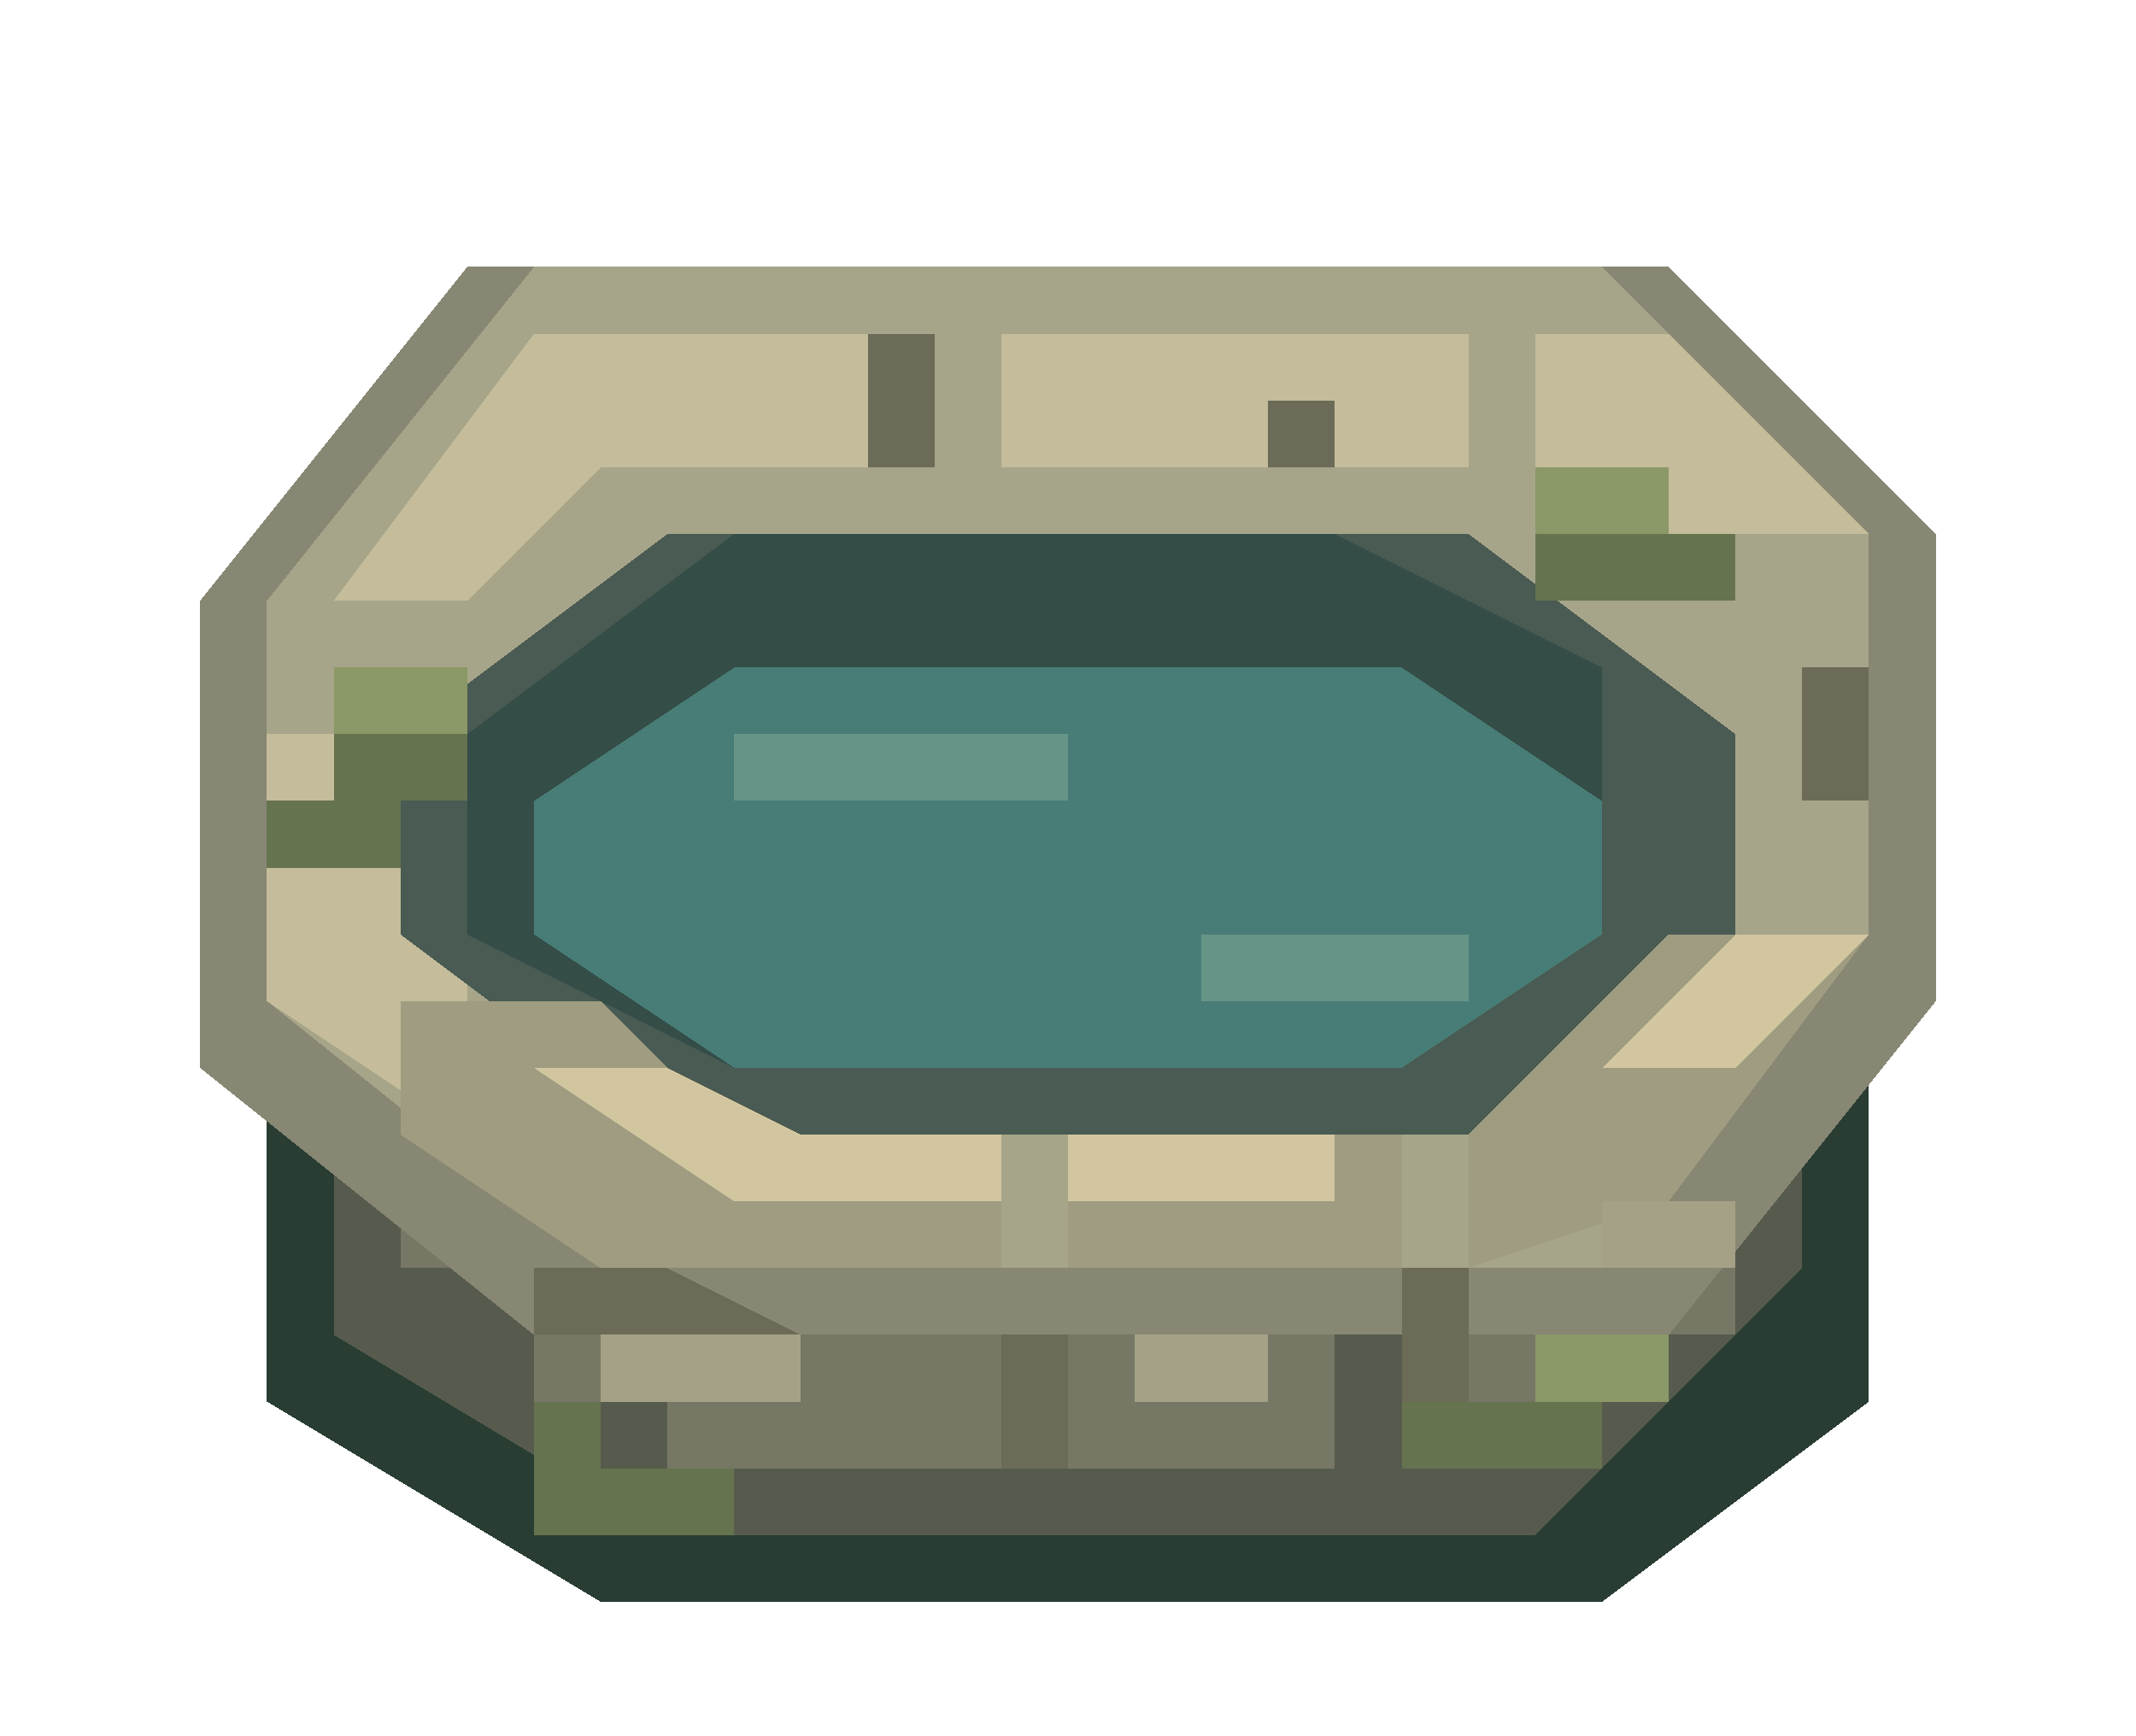
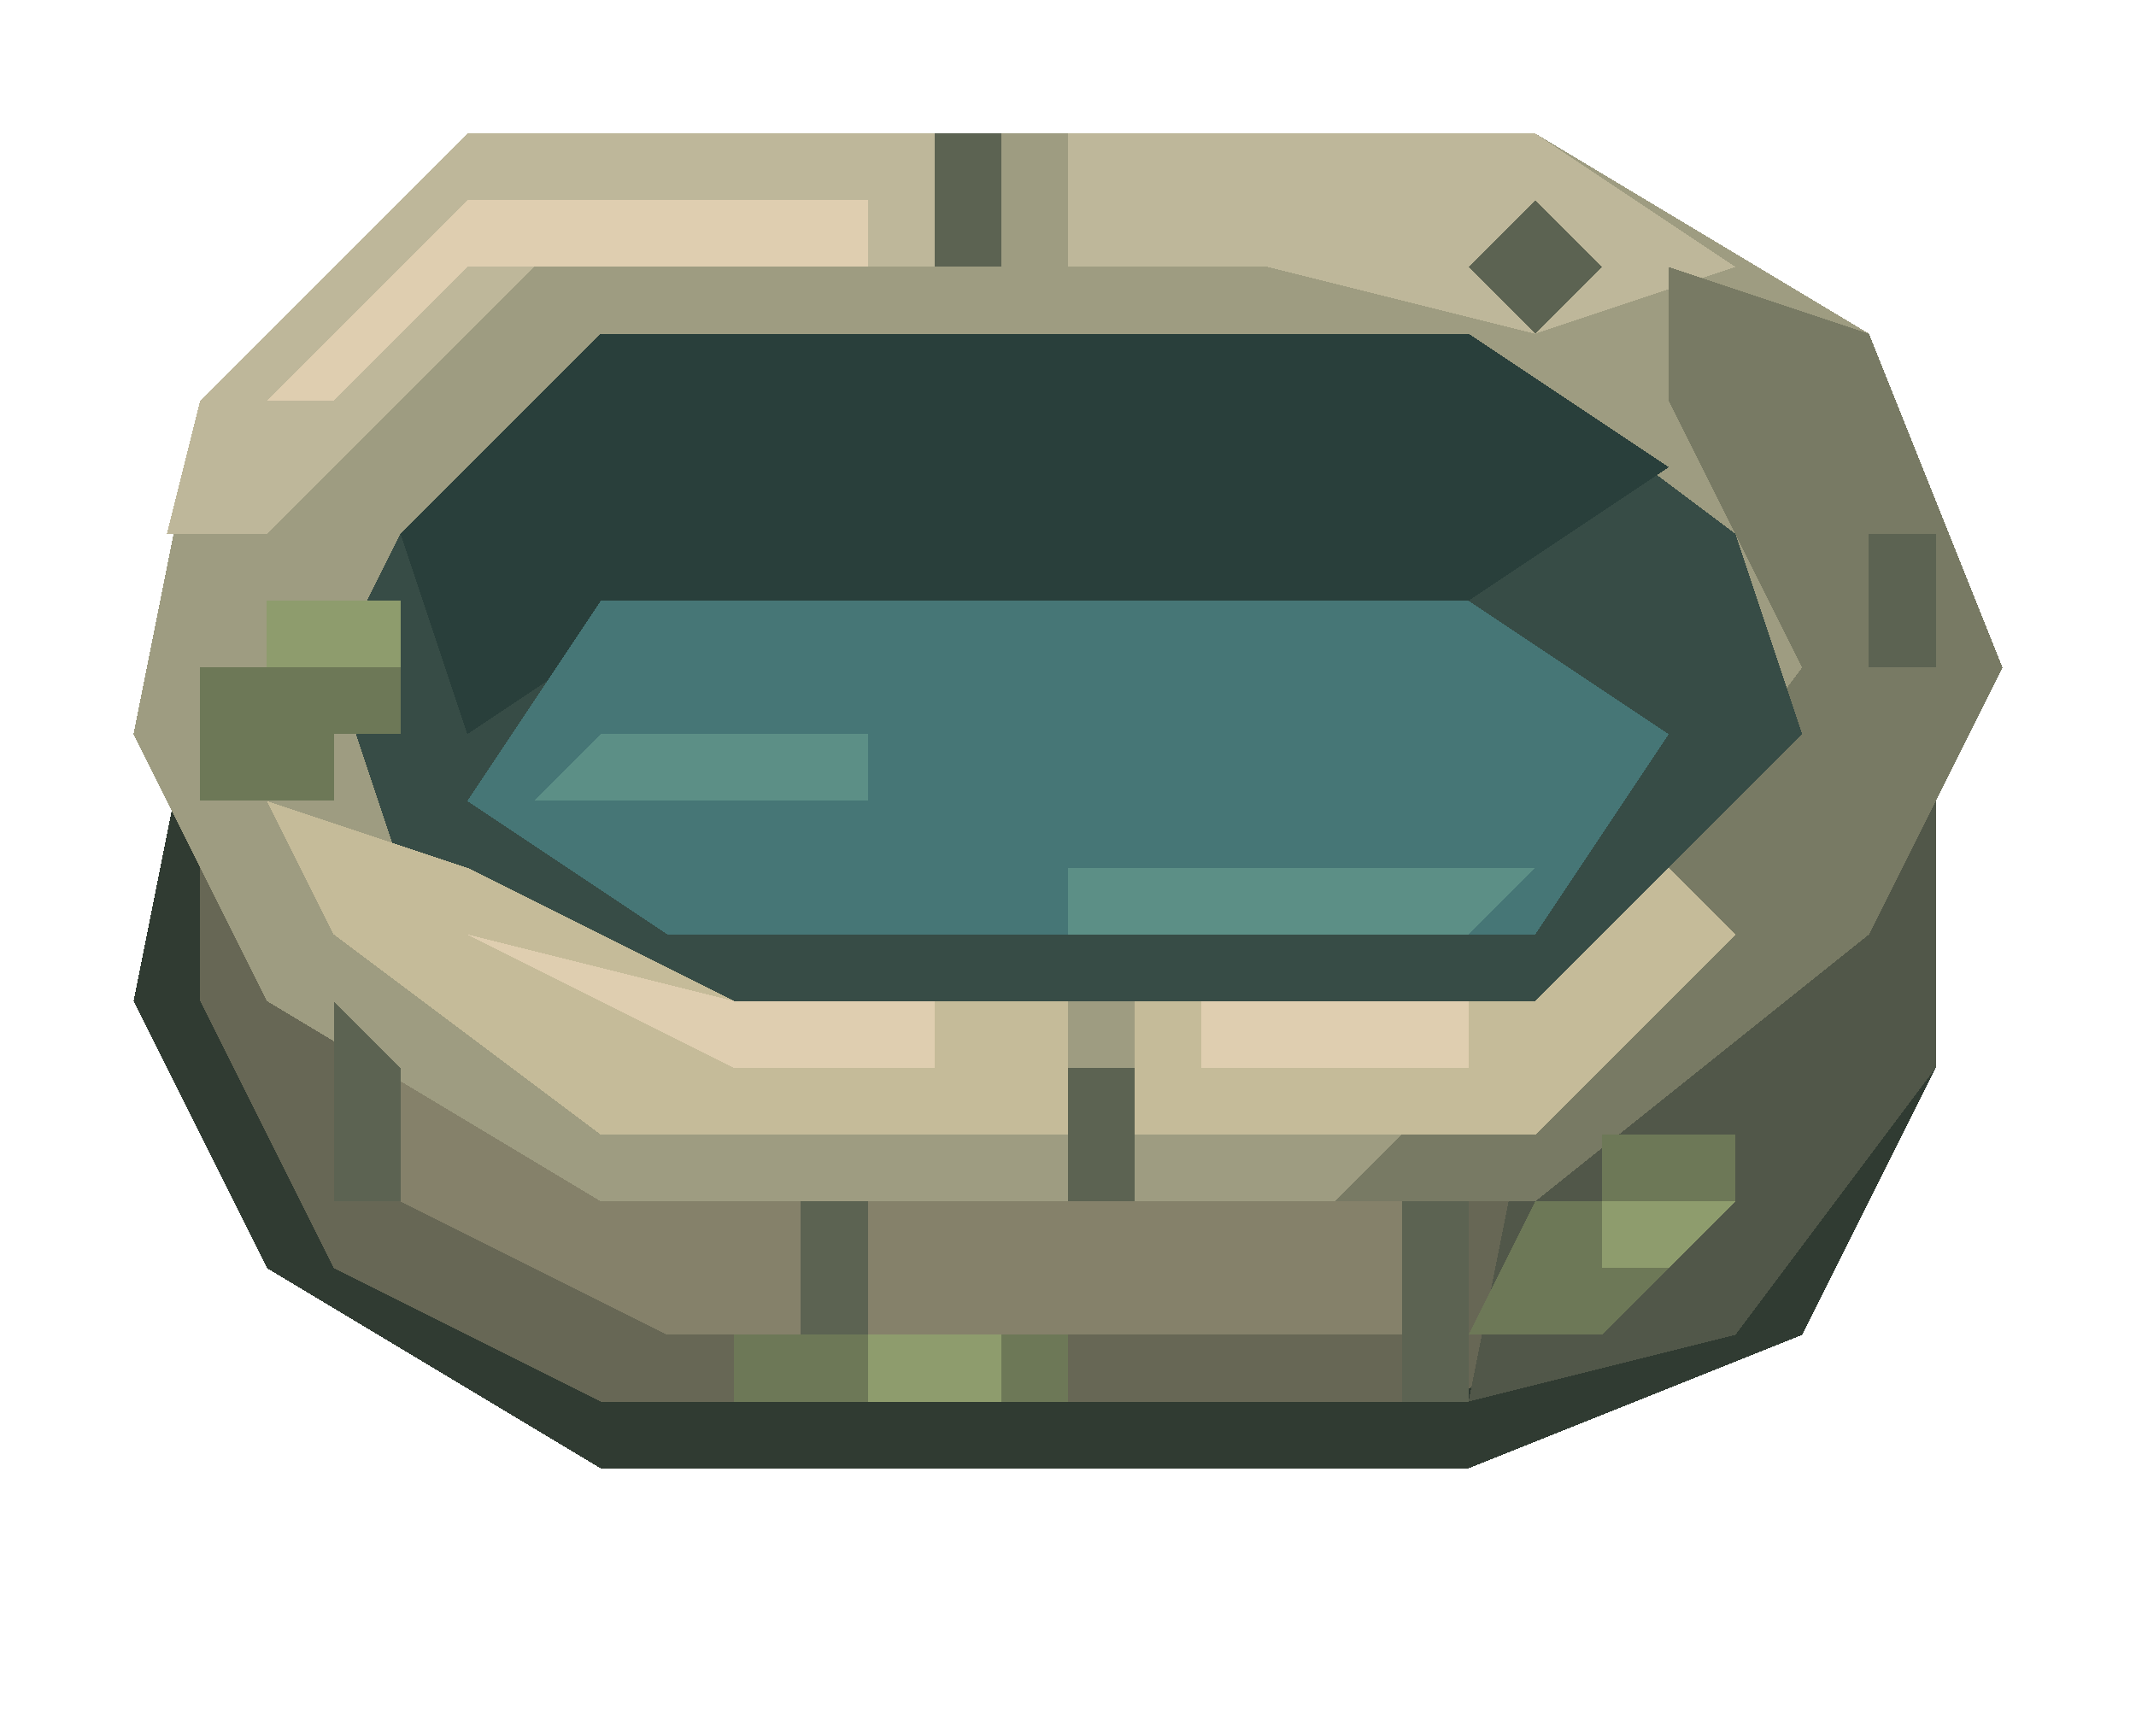
<svg xmlns="http://www.w3.org/2000/svg" width="32" height="26" viewBox="0 0 32 26" shape-rendering="crispEdges">
-   <path fill="#293d33" d="M6 11h20l2 3v7l-4 3H9l-5-3v-7z" />
-   <path fill="#575b4d" d="M5 12h22v7l-4 4H10l-5-3z" />
-   <path fill="#767765" d="M6 16h4l2 4h8v2H10v-1H8v-2H6zM21 19h2v-1h3v2h-2v1h-3z" />
-   <path fill="#878773" d="M7 4h18l4 4v7l-4 5H8l-5-4V9z" />
-   <path fill="#a6a58a" d="M8 4h16l4 4v6l-4 5H9l-5-4V9z" />
-   <path fill="#c4bc9a" d="M8 5h6v2H9l-2 2H5zM15 5h7v2h-7zM23 5h2l3 3h-3l-2-1zM4 11h3v4l2 2H7l-3-2z" />
-   <path fill="#495b52" d="M10 8h12l4 3v3l-3 3H10l-4-3v-3z" />
-   <path fill="#344d47" d="M11 8h9l4 2v3l-3 3H11l-4-2v-3z" />
-   <path fill="#487d77" d="M11 10h10l3 2v2l-3 2H11l-3-2v-2z" />
-   <path fill="#669487" d="M11 11h5v1h-5zM18 14h4v1h-4z" />
-   <path fill="#9f9c81" d="M6 15h3l2 2h4v2H9l-3-2zM16 17h5v2h-5zM22 17l3-3h3l-3 4-3 1z" />
-   <path fill="#d2c6a0" d="M8 16h2l2 1h3v1h-4zM16 17h4v1h-4zM24 16l2-2h2l-2 2z" />
-   <path fill="#6b6b58" d="M13 5h1v2h-1zM19 6h1v1h-1zM8 19h2l2 1h-2v1H9v-1H8zM15 20h1v2h-1zM21 19h1v2h-1zM27 10h1v2h-1z" />
-   <path fill="#66734f" d="M5 10h2v2H6v1H4v-1h1zM23 7h2v1h1v1h-3zM21 21h2v-1h2v1h-1v1h-3zM8 21h1v1h2v1H8z" />
-   <path fill="#8b9867" d="M5 10h2v1H5zM23 7h2v1h-2zM23 20h2v1h-2z" />
-   <path fill="#a5a187" d="M9 20h3v1H9zM17 20h2v1h-2zM24 18h2v1h-2z" />
+   <path fill="#303b32" d="M3 10h26v6l-2 4-5 2H9l-5-3-2-4z" />
+   <path fill="#676755" d="M3 10l6 5 13 1 7-6v6l-3 4-5 1H9l-4-2-2-4z" />
+   <path fill="#85816a" d="M5 14l5 3 7 1h5v2H10l-4-2z" />
+   <path fill="#515749" d="M23 16l6-6v6l-3 4-4 1z" />
+   <path fill="#9e9c81" d="M7 2h16l5 3 2 5-2 4-5 4H9l-5-3-2-4 1-5z" />
+   <path fill="#beb79a" d="M7 2h8v2H8L4 8H2.5L3 6zM16 2h7l3 2-3 1-4-1h-3z" />
+   <path fill="#787a64" d="M25 4l3 1 2 5-2 4-5 4h-3l4-4 3-4-2-4z" />
+   <path fill="#374c46" d="M9 5h13l4 3 1 3-4 4H10l-4-2-1-3 1-2z" />
+   <path fill="#293f3b" d="M9 5h13l3 2-3 2H10l-3 2-1-3z" />
+   <path fill="#467676" d="M9 9h13l3 2-2 3H10l-3-2z" />
+   <path fill="#5c8f86" d="M9 11h4v1H8zM16 13h7l-1 1h-6z" />
+   <path fill="#c5bb99" d="M4 12l3 1 4 2h5v2H9l-4-3zM17 15h6l2-2 1 1-3 3h-6z" />
+   <path fill="#dfceb0" d="M7 14l4 1h3v1h-3zM18 15h4v1h-4zM4 6l3-3h6v1H7L5 6z" />
+   <path fill="#5c6352" d="M14 2h1v2h-1zM23 3l1 1-1 1-1-1zM28 8h1v2h-1zM16 16h1v2h-1zM12 18h1v2h-1zM21 18h1v3h-1zM5 15l1 1v2H5z" />
+   <path fill="#6d7857" d="M4 9h2v2H5v1H3v-2h1zM11 20h5v1h-5zM23 18h1v-1h2v1l-2 2h-2z" />
+   <path fill="#8e9c6d" d="M4 9h2v1H4zM13 20h2v1h-2zM24 18h2l-1 1h-1z" />
</svg>
